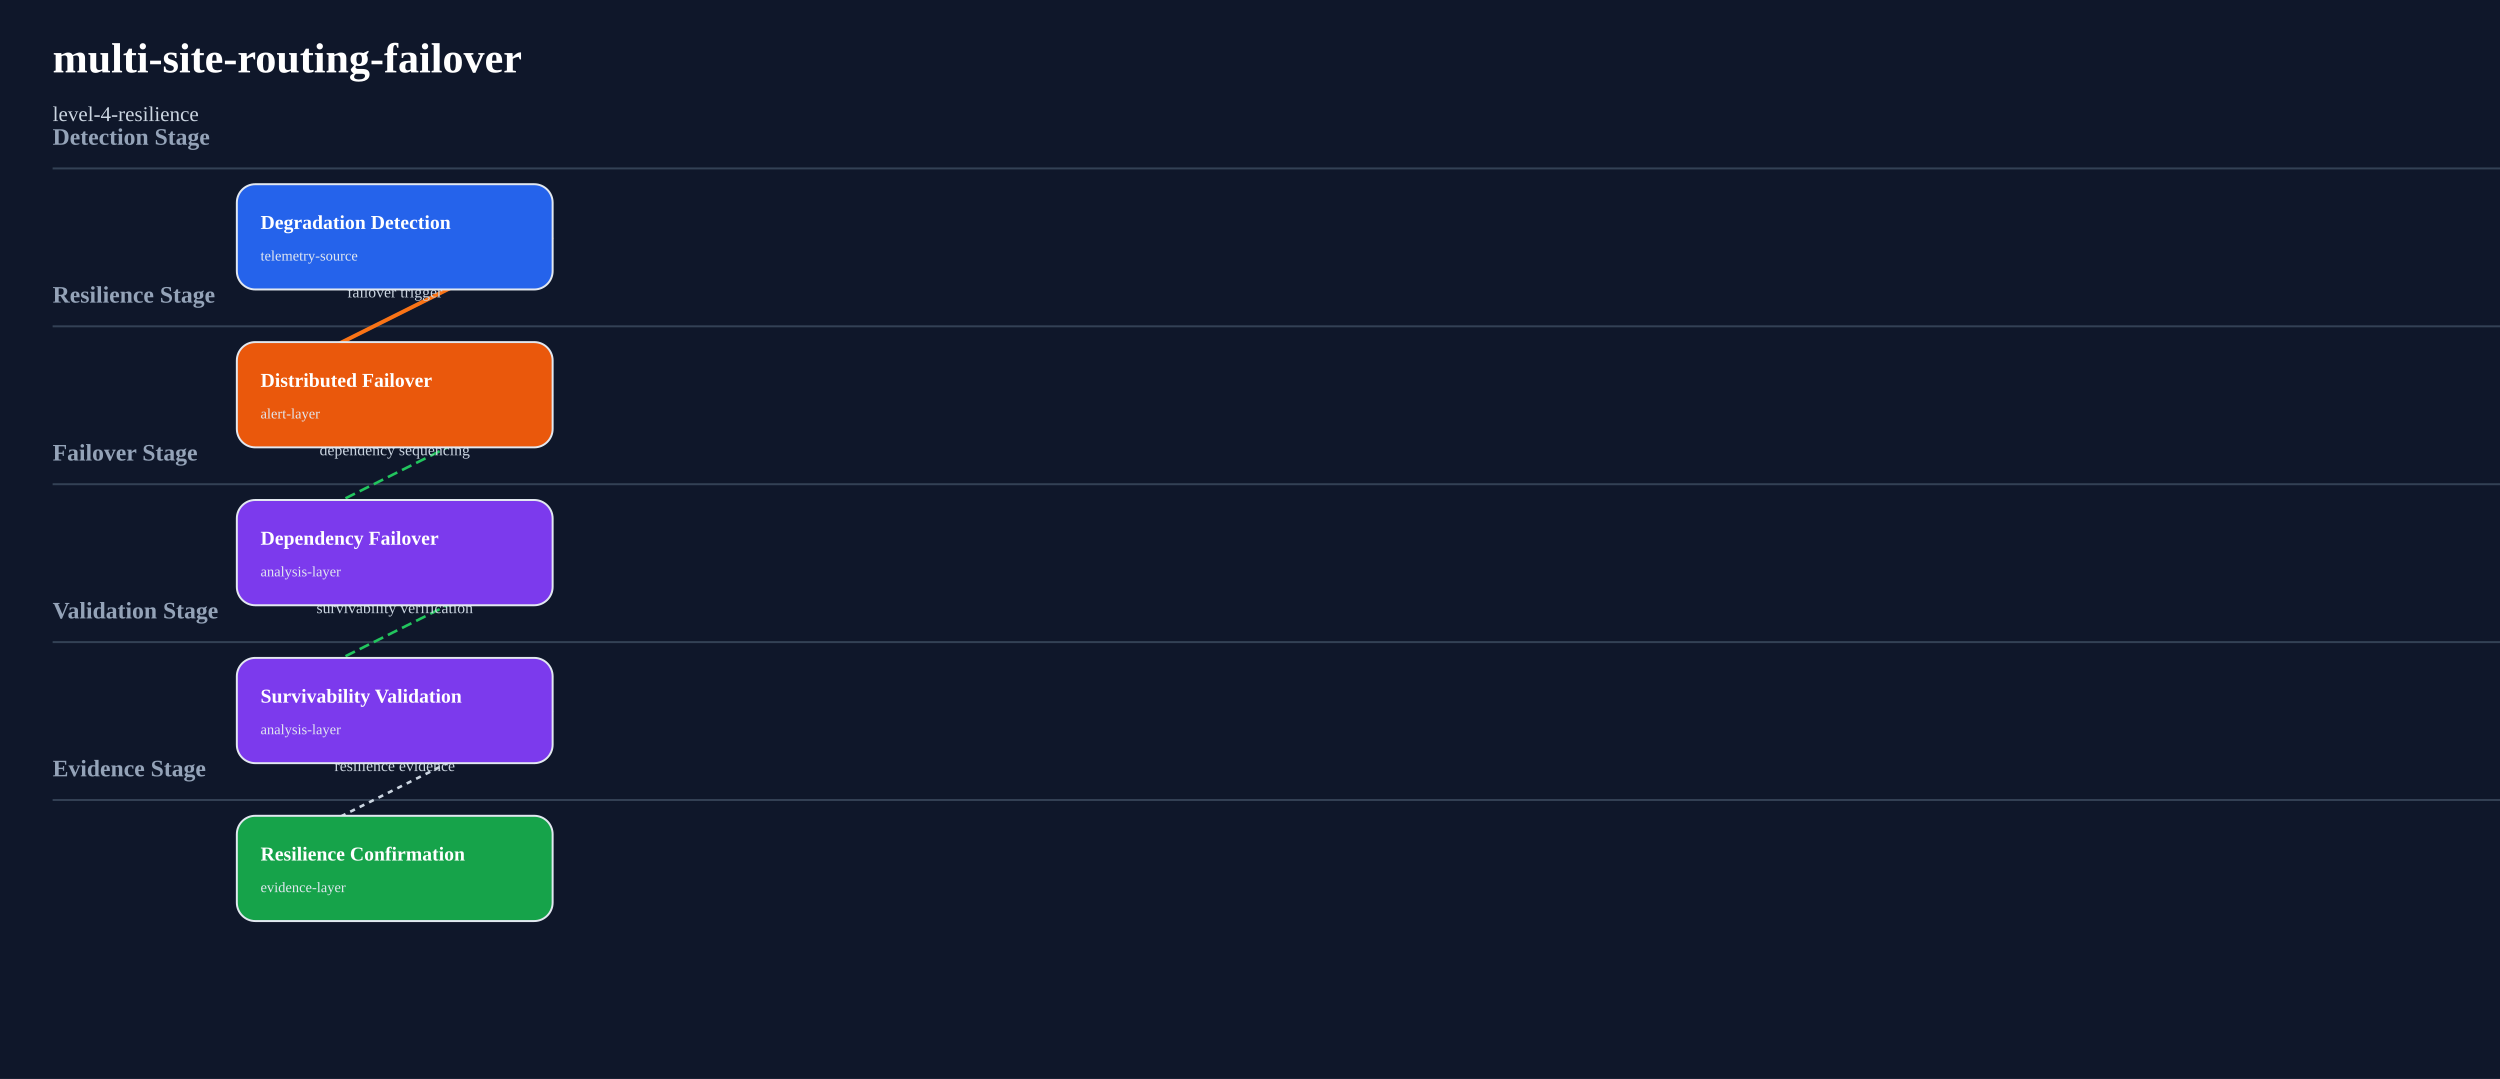
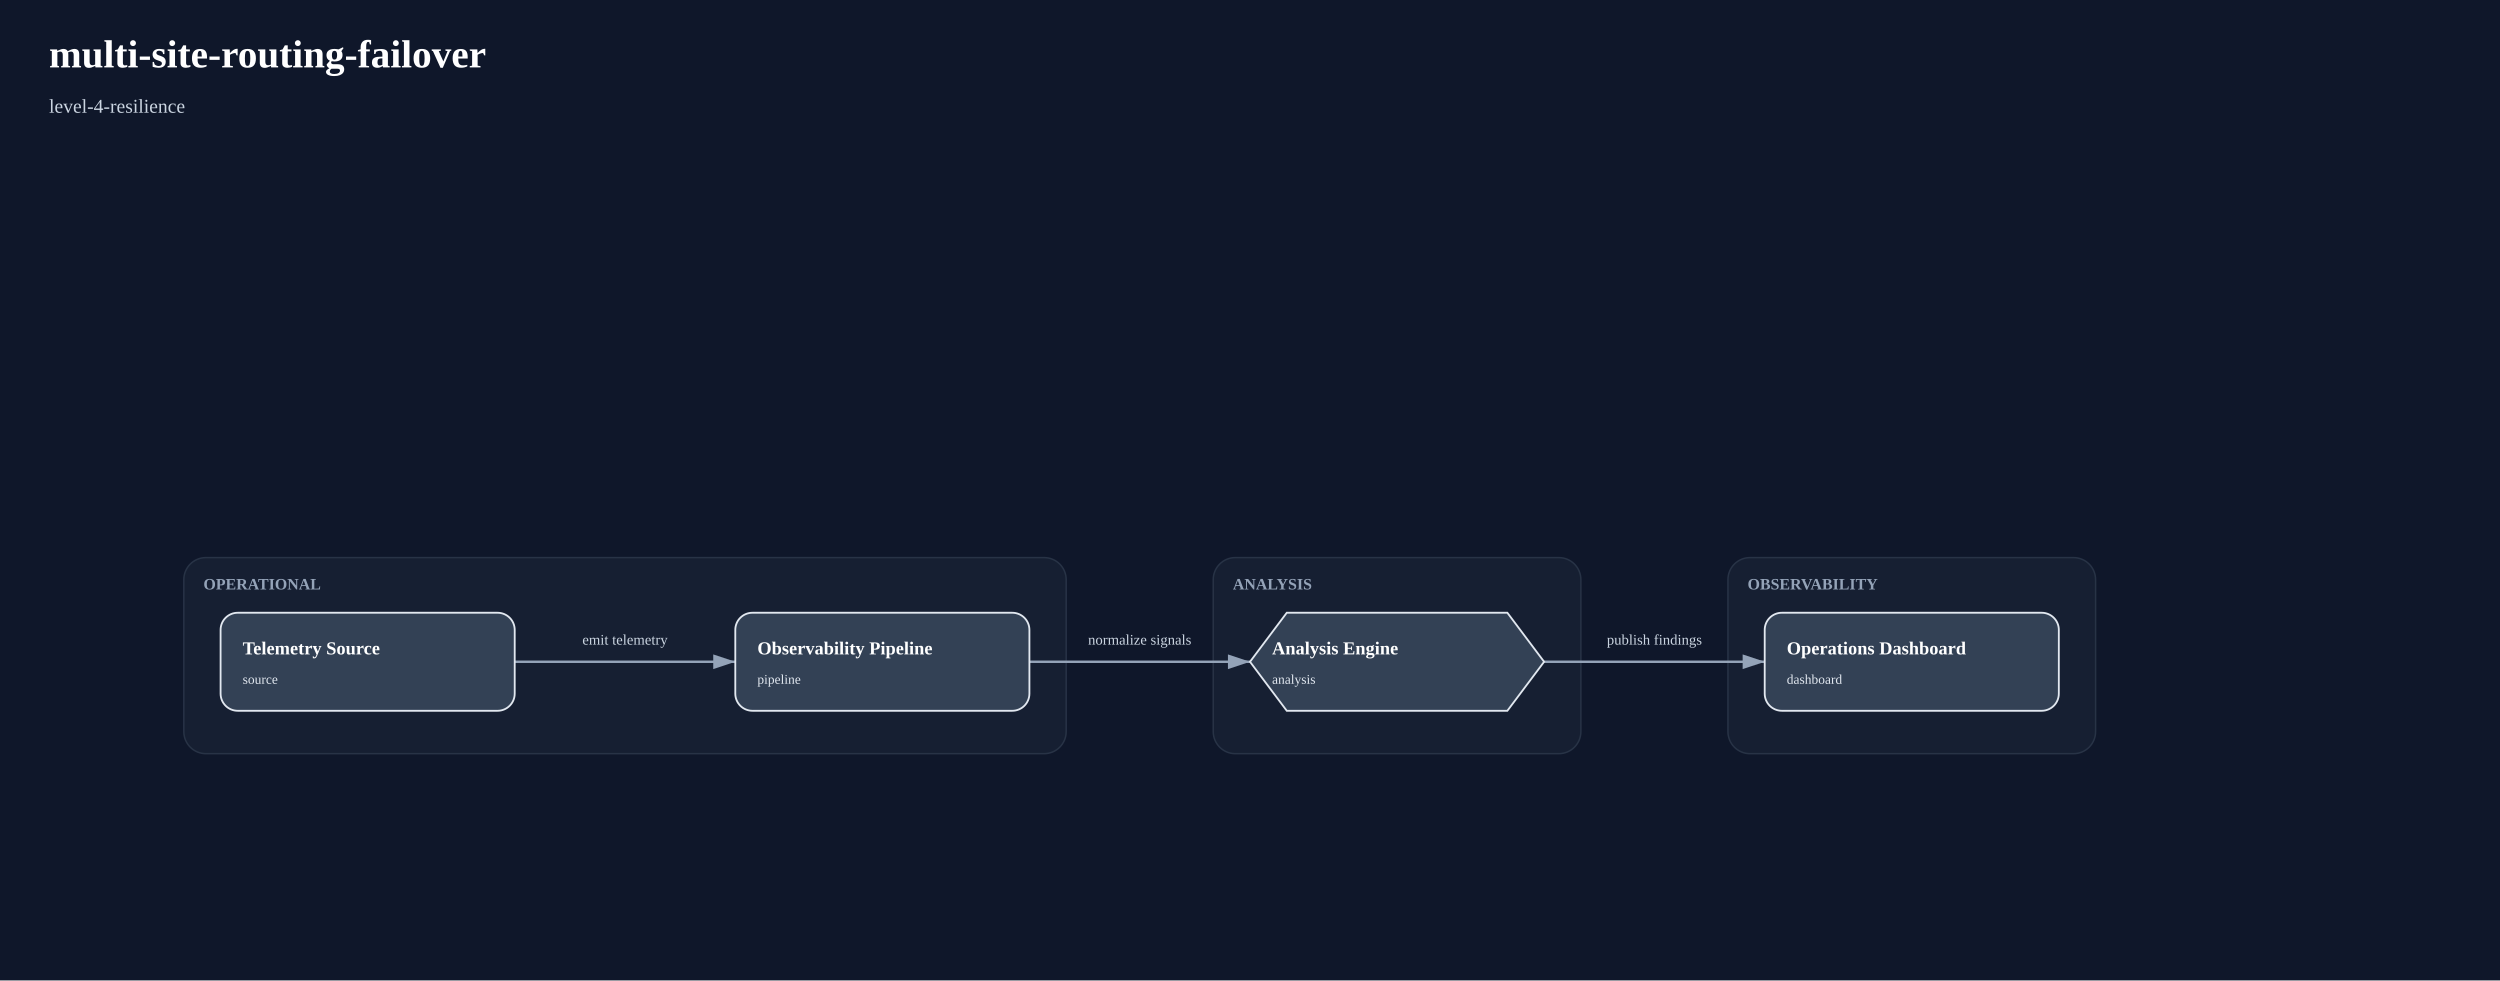
- <svg xmlns="http://www.w3.org/2000/svg" width="1900" height="820">
+ <svg xmlns="http://www.w3.org/2000/svg" width="2040" height="800">
  <rect width="100%" height="100%" fill="#0f172a" />
  <defs>
    <marker id="arrow" markerWidth="10" markerHeight="10" refX="9" refY="3" orient="auto" markerUnits="strokeWidth">
      <path d="M0,0 L0,6 L9,3 z" fill="#94a3b8" />
    </marker>
  </defs>
  <text x="40" y="55" fill="#ffffff" font-size="32" font-weight="bold">multi-site-routing-failover</text>
  <text x="40" y="92" fill="#cbd5e1" font-size="16">level-4-resilience</text>
-   <text x="40" y="110" fill="#94a3b8" font-size="18" font-weight="bold">Detection Stage</text>
-   <line x1="40" y1="128" x2="2100" y2="128" stroke="#334155" stroke-width="1.5" />
-   <text x="40" y="230" fill="#94a3b8" font-size="18" font-weight="bold">Resilience Stage</text>
-   <line x1="40" y1="248" x2="2100" y2="248" stroke="#334155" stroke-width="1.5" />
-   <text x="40" y="350" fill="#94a3b8" font-size="18" font-weight="bold">Failover Stage</text>
-   <line x1="40" y1="368" x2="2100" y2="368" stroke="#334155" stroke-width="1.5" />
-   <text x="40" y="470" fill="#94a3b8" font-size="18" font-weight="bold">Validation Stage</text>
-   <line x1="40" y1="488" x2="2100" y2="488" stroke="#334155" stroke-width="1.5" />
-   <text x="40" y="590" fill="#94a3b8" font-size="18" font-weight="bold">Evidence Stage</text>
-   <line x1="40" y1="608" x2="2100" y2="608" stroke="#334155" stroke-width="1.5" />
-   <line x1="420" y1="180" x2="180" y2="300" stroke="#f97316" stroke-width="3" stroke-dasharray="" marker-end="url(#arrow)" />
-   <text x="300.0" y="226.0" fill="#cbd5e1" font-size="12" text-anchor="middle">failover trigger</text>
-   <line x1="420" y1="300" x2="180" y2="420" stroke="#22c55e" stroke-width="2" stroke-dasharray="8,4" marker-end="url(#arrow)" />
-   <text x="300.0" y="346.0" fill="#cbd5e1" font-size="12" text-anchor="middle">dependency sequencing</text>
-   <line x1="420" y1="420" x2="180" y2="540" stroke="#22c55e" stroke-width="2" stroke-dasharray="8,4" marker-end="url(#arrow)" />
-   <text x="300.0" y="466.0" fill="#cbd5e1" font-size="12" text-anchor="middle">survivability verification</text>
-   <line x1="420" y1="540" x2="180" y2="660" stroke="#cbd5e1" stroke-width="2" stroke-dasharray="4,4" marker-end="url(#arrow)" />
-   <text x="300.0" y="586.0" fill="#cbd5e1" font-size="12" text-anchor="middle">resilience evidence</text>
-   <rect x="180" y="140" width="240" height="80" rx="14" fill="#2563eb" stroke="#e2e8f0" stroke-width="1.5" />
-   <text x="198" y="174" fill="#ffffff" font-size="15" font-weight="bold">Degradation Detection</text>
-   <text x="198" y="198" fill="#e2e8f0" font-size="11">telemetry-source</text>
-   <rect x="180" y="260" width="240" height="80" rx="14" fill="#ea580c" stroke="#e2e8f0" stroke-width="1.5" />
-   <text x="198" y="294" fill="#ffffff" font-size="15" font-weight="bold">Distributed Failover</text>
-   <text x="198" y="318" fill="#e2e8f0" font-size="11">alert-layer</text>
-   <rect x="180" y="380" width="240" height="80" rx="14" fill="#7c3aed" stroke="#e2e8f0" stroke-width="1.5" />
-   <text x="198" y="414" fill="#ffffff" font-size="15" font-weight="bold">Dependency Failover</text>
-   <text x="198" y="438" fill="#e2e8f0" font-size="11">analysis-layer</text>
-   <rect x="180" y="500" width="240" height="80" rx="14" fill="#7c3aed" stroke="#e2e8f0" stroke-width="1.5" />
-   <text x="198" y="534" fill="#ffffff" font-size="15" font-weight="bold">Survivability Validation</text>
-   <text x="198" y="558" fill="#e2e8f0" font-size="11">analysis-layer</text>
-   <rect x="180" y="620" width="240" height="80" rx="14" fill="#16a34a" stroke="#e2e8f0" stroke-width="1.5" />
-   <text x="198" y="654" fill="#ffffff" font-size="15" font-weight="bold">Resilience Confirmation</text>
-   <text x="198" y="678" fill="#e2e8f0" font-size="11">evidence-layer</text>
+   <rect x="150" y="455" width="720" height="160" rx="18" fill="#1e293b" opacity="0.45" stroke="#475569" stroke-width="1.2" />
+   <text x="166" y="481" fill="#94a3b8" font-size="13" font-weight="bold">OPERATIONAL</text>
+   <rect x="990" y="455" width="300" height="160" rx="18" fill="#1e293b" opacity="0.45" stroke="#475569" stroke-width="1.2" />
+   <text x="1006" y="481" fill="#94a3b8" font-size="13" font-weight="bold">ANALYSIS</text>
+   <rect x="1410" y="455" width="300" height="160" rx="18" fill="#1e293b" opacity="0.45" stroke="#475569" stroke-width="1.2" />
+   <text x="1426" y="481" fill="#94a3b8" font-size="13" font-weight="bold">OBSERVABILITY</text>
+   <line x1="420" y1="540" x2="600" y2="540" stroke="#94a3b8" stroke-width="2" stroke-dasharray="" marker-end="url(#arrow)" />
+   <text x="510.0" y="526.0" fill="#cbd5e1" font-size="12" text-anchor="middle">emit telemetry</text>
+   <line x1="840" y1="540" x2="1020" y2="540" stroke="#94a3b8" stroke-width="2" stroke-dasharray="" marker-end="url(#arrow)" />
+   <text x="930.0" y="526.0" fill="#cbd5e1" font-size="12" text-anchor="middle">normalize signals</text>
+   <line x1="1260" y1="540" x2="1440" y2="540" stroke="#94a3b8" stroke-width="2" stroke-dasharray="" marker-end="url(#arrow)" />
+   <text x="1350.0" y="526.0" fill="#cbd5e1" font-size="12" text-anchor="middle">publish findings</text>
+   <rect x="180" y="500" width="240" height="80" rx="14" fill="#334155" stroke="#e2e8f0" stroke-width="1.5" />
+   <text x="198" y="534" fill="#ffffff" font-size="15" font-weight="bold">Telemetry Source</text>
+   <text x="198" y="558" fill="#e2e8f0" font-size="11">source</text>
+   <rect x="600" y="500" width="240" height="80" rx="14" fill="#334155" stroke="#e2e8f0" stroke-width="1.5" />
+   <text x="618" y="534" fill="#ffffff" font-size="15" font-weight="bold">Observability Pipeline</text>
+   <text x="618" y="558" fill="#e2e8f0" font-size="11">pipeline</text>
+   <polygon points="1050,500 1230,500 1260,540 1230,580 1050,580 1020,540" fill="#334155" stroke="#e2e8f0" stroke-width="1.5" />
+   <text x="1038" y="534" fill="#ffffff" font-size="15" font-weight="bold">Analysis Engine</text>
+   <text x="1038" y="558" fill="#e2e8f0" font-size="11">analysis</text>
+   <rect x="1440" y="500" width="240" height="80" rx="14" fill="#334155" stroke="#e2e8f0" stroke-width="1.5" />
+   <text x="1458" y="534" fill="#ffffff" font-size="15" font-weight="bold">Operations Dashboard</text>
+   <text x="1458" y="558" fill="#e2e8f0" font-size="11">dashboard</text>
</svg>
